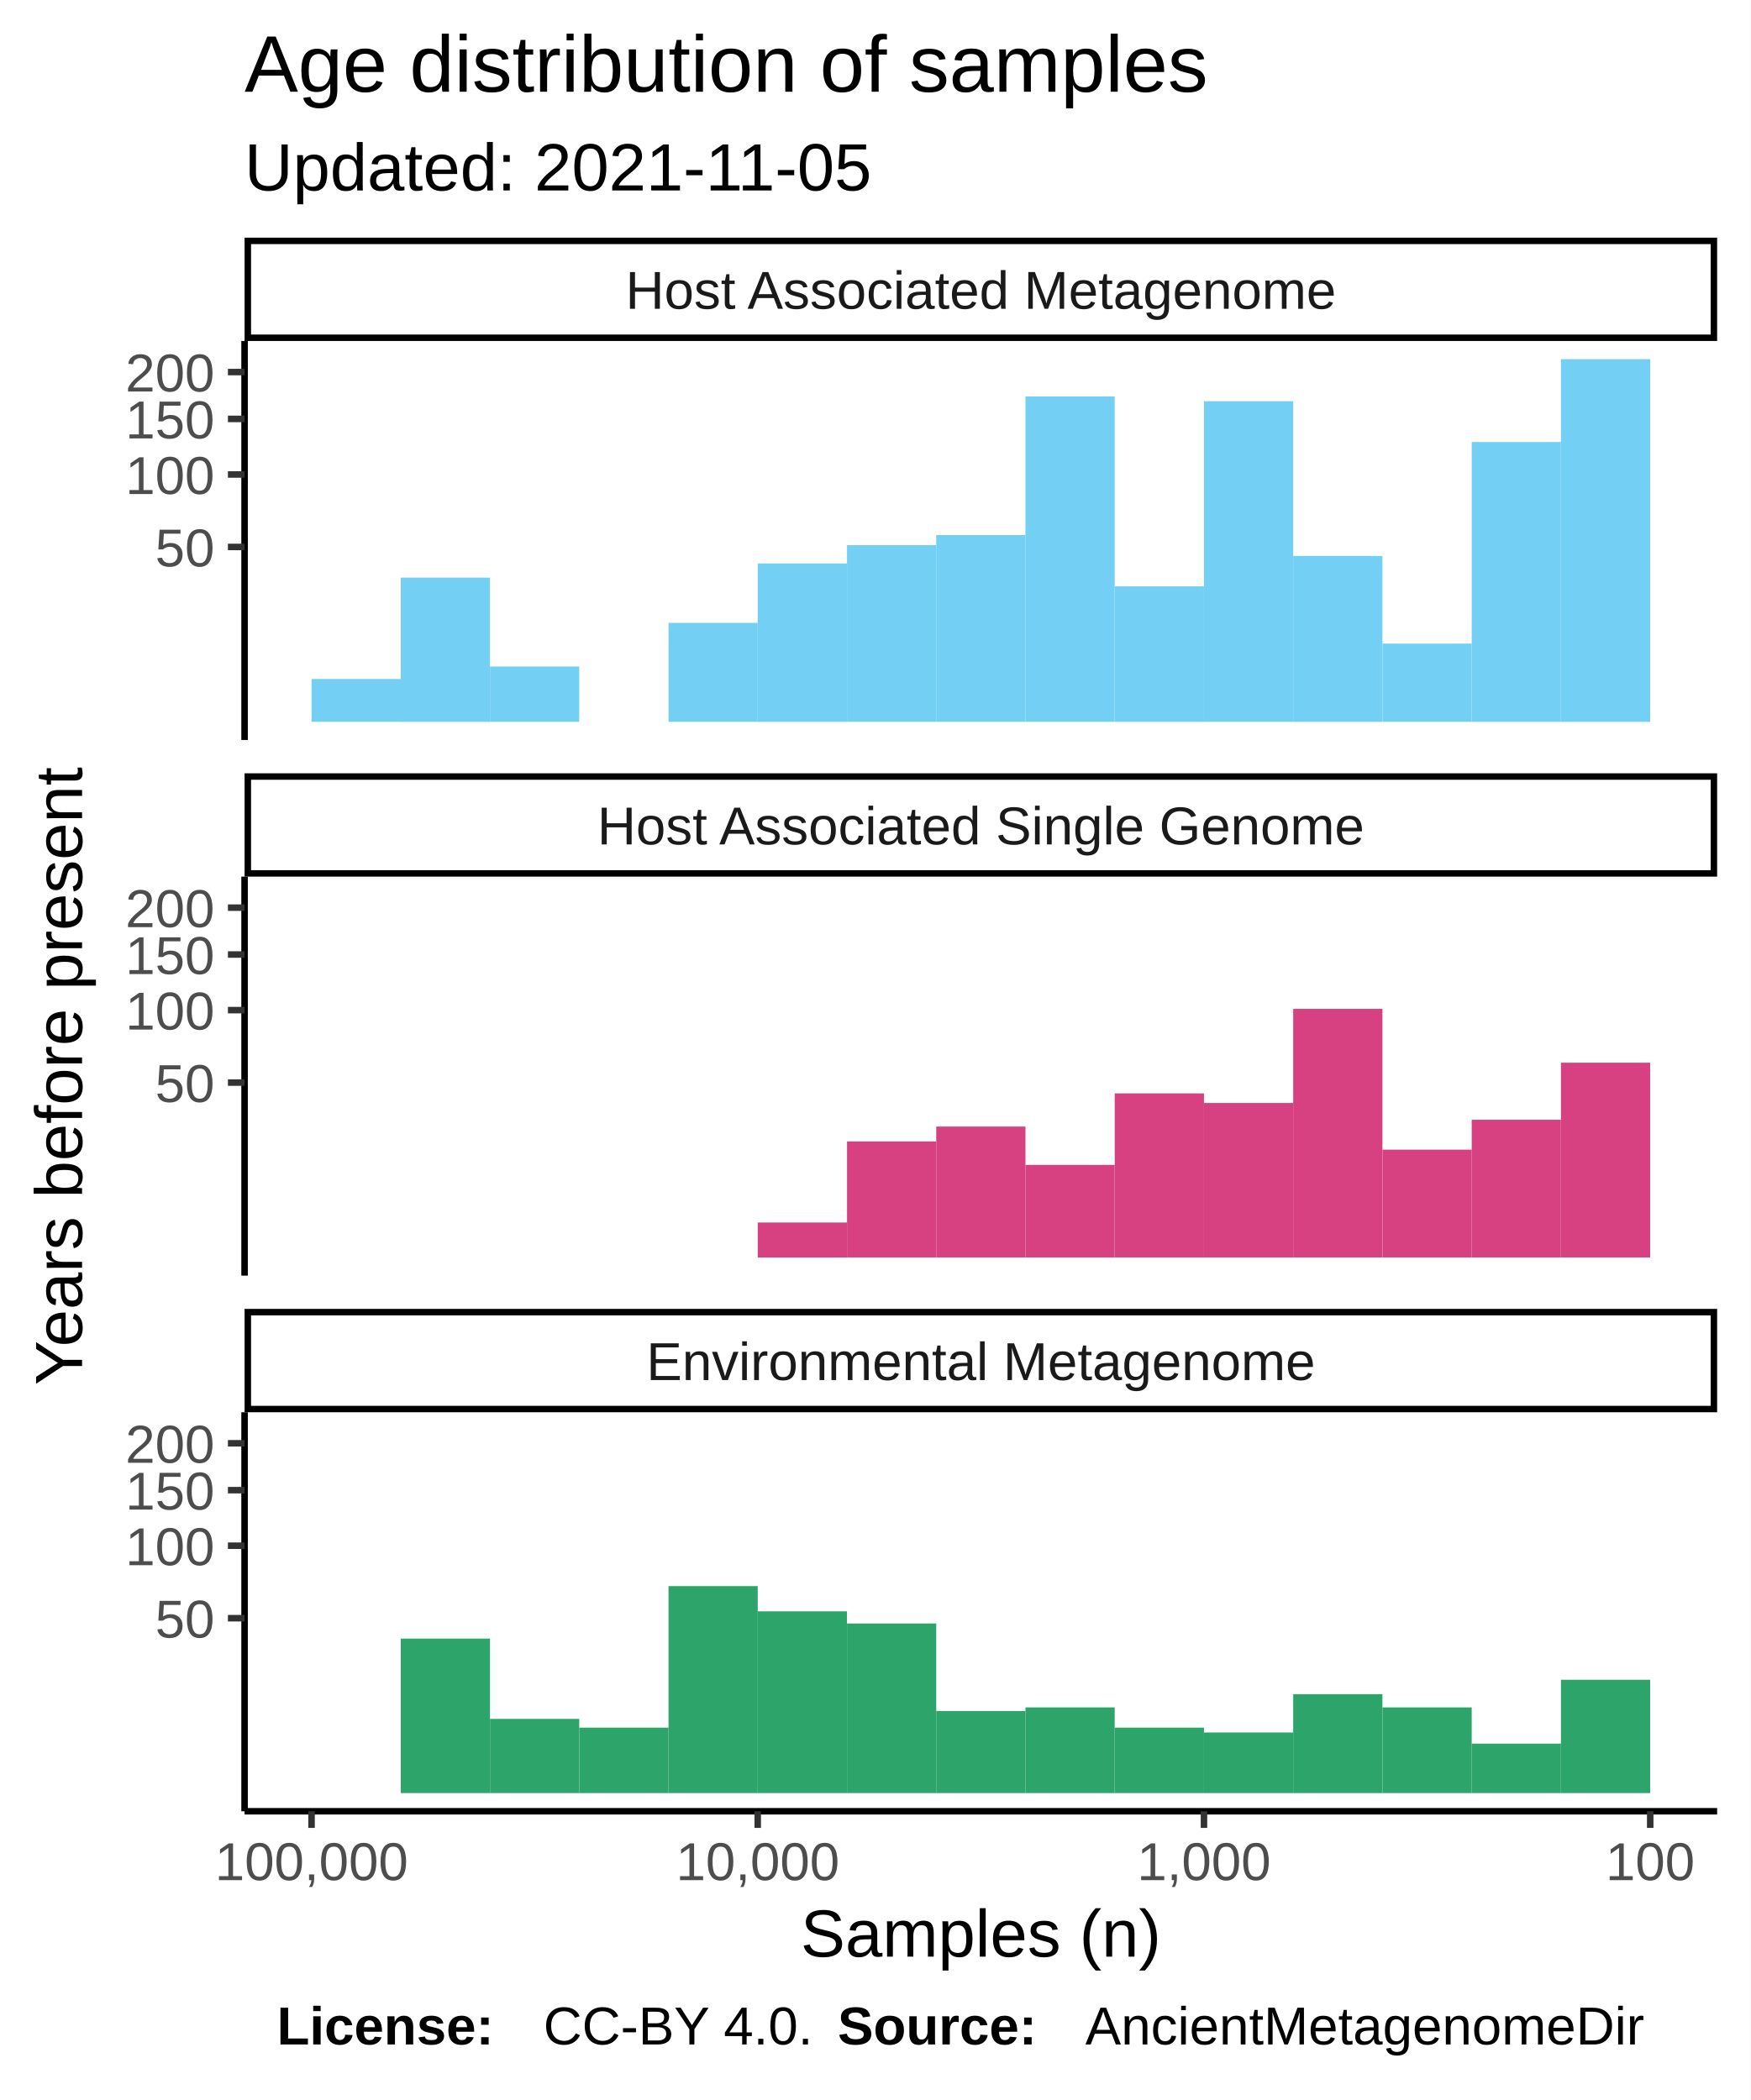
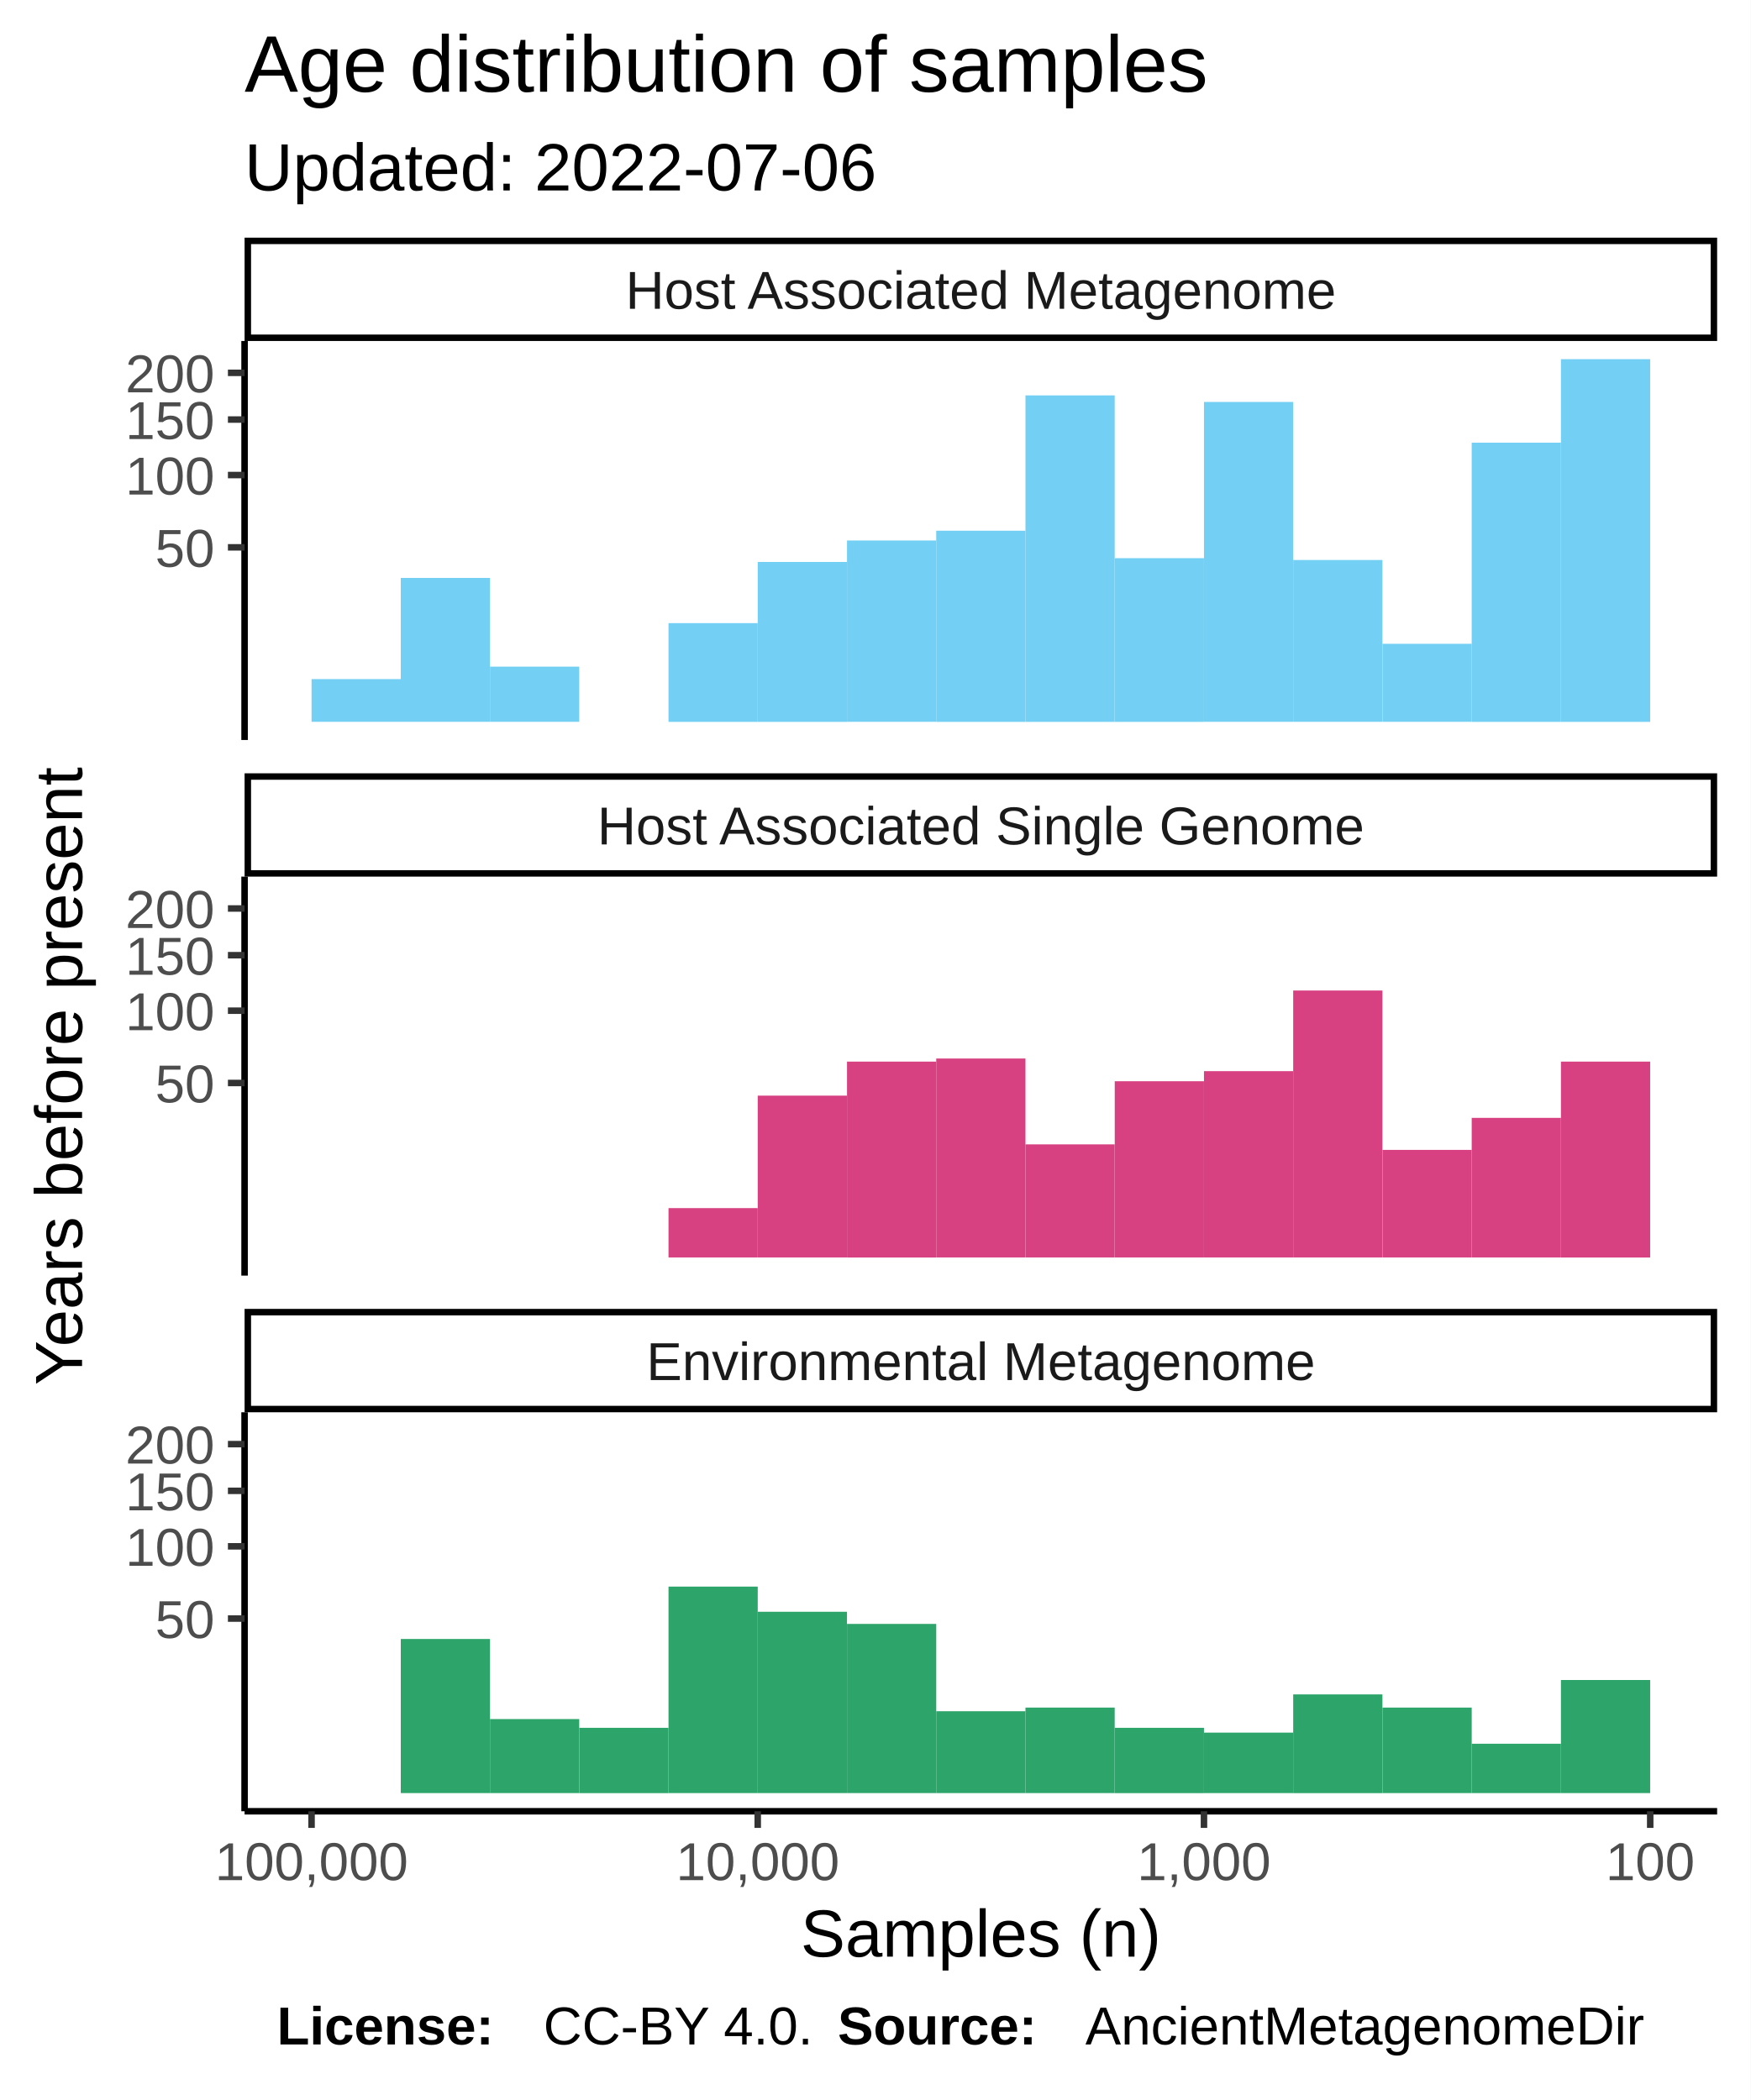
<svg xmlns="http://www.w3.org/2000/svg" class="svglite" width="288.00pt" height="345.60pt" viewBox="0 0 288.00 345.60">
  <defs>
    <style type="text/css">
    .svglite line, .svglite polyline, .svglite polygon, .svglite path, .svglite rect, .svglite circle {
      fill: none;
      stroke: #000000;
      stroke-linecap: round;
      stroke-linejoin: round;
      stroke-miterlimit: 10.00;
+     }
+     .svglite text {
+       white-space: pre;
    }
  </style>
  </defs>
  <rect width="100%" height="100%" style="stroke: none; fill: #FFFFFF;" />
  <defs>
    <clipPath id="cpMC4wMHwyODguMDB8MC4wMHwzNDUuNjA=">
      <rect x="0.00" y="0.00" width="288.00" height="345.60" />
    </clipPath>
  </defs>
  <g clip-path="url(#cpMC4wMHwyODguMDB8MC4wMHwzNDUuNjA=)">
    <rect x="0.00" y="0.00" width="288.00" height="345.60" style="stroke-width: 1.07; stroke: #FFFFFF; fill: #FFFFFF;" />
  </g>
  <defs>
    <clipPath id="cpNDAuMjR8MjgyLjUyfDU2LjEyfDEyMS43OA==">
      <rect x="40.24" y="56.12" width="242.28" height="65.66" />
    </clipPath>
  </defs>
  <g clip-path="url(#cpNDAuMjR8MjgyLjUyfDU2LjEyfDEyMS43OA==)">
    <rect x="40.24" y="56.12" width="242.28" height="65.66" style="stroke-width: 1.07; stroke: none; fill: #FFFFFF;" />
    <rect x="256.82" y="59.11" width="14.68" height="59.69" style="stroke-width: 1.07; stroke: none; stroke-linecap: square; stroke-linejoin: miter; fill: #73CFF3;" />
-     <rect x="242.14" y="72.74" width="14.68" height="46.06" style="stroke-width: 1.07; stroke: none; stroke-linecap: square; stroke-linejoin: miter; fill: #73CFF3;" />
-     <rect x="227.46" y="105.92" width="14.68" height="12.87" style="stroke-width: 1.07; stroke: none; stroke-linecap: square; stroke-linejoin: miter; fill: #73CFF3;" />
-     <rect x="212.77" y="91.49" width="14.68" height="27.31" style="stroke-width: 1.07; stroke: none; stroke-linecap: square; stroke-linejoin: miter; fill: #73CFF3;" />
-     <rect x="198.09" y="66.03" width="14.68" height="52.76" style="stroke-width: 1.07; stroke: none; stroke-linecap: square; stroke-linejoin: miter; fill: #73CFF3;" />
-     <rect x="183.41" y="96.50" width="14.68" height="22.30" style="stroke-width: 1.07; stroke: none; stroke-linecap: square; stroke-linejoin: miter; fill: #73CFF3;" />
-     <rect x="168.72" y="65.25" width="14.68" height="53.54" style="stroke-width: 1.07; stroke: none; stroke-linecap: square; stroke-linejoin: miter; fill: #73CFF3;" />
-     <rect x="154.04" y="88.06" width="14.68" height="30.73" style="stroke-width: 1.07; stroke: none; stroke-linecap: square; stroke-linejoin: miter; fill: #73CFF3;" />
-     <rect x="139.36" y="89.72" width="14.68" height="29.07" style="stroke-width: 1.07; stroke: none; stroke-linecap: square; stroke-linejoin: miter; fill: #73CFF3;" />
-     <rect x="124.67" y="92.73" width="14.68" height="26.07" style="stroke-width: 1.07; stroke: none; stroke-linecap: square; stroke-linejoin: miter; fill: #73CFF3;" />
-     <rect x="109.99" y="102.51" width="14.68" height="16.28" style="stroke-width: 1.07; stroke: none; stroke-linecap: square; stroke-linejoin: miter; fill: #73CFF3;" />
+     <rect x="242.14" y="72.85" width="14.68" height="45.95" style="stroke-width: 1.07; stroke: none; stroke-linecap: square; stroke-linejoin: miter; fill: #73CFF3;" />
+     <rect x="227.46" y="105.95" width="14.68" height="12.84" style="stroke-width: 1.07; stroke: none; stroke-linecap: square; stroke-linejoin: miter; fill: #73CFF3;" />
+     <rect x="212.77" y="92.16" width="14.68" height="26.63" style="stroke-width: 1.07; stroke: none; stroke-linecap: square; stroke-linejoin: miter; fill: #73CFF3;" />
+     <rect x="198.09" y="66.15" width="14.68" height="52.64" style="stroke-width: 1.07; stroke: none; stroke-linecap: square; stroke-linejoin: miter; fill: #73CFF3;" />
+     <rect x="183.41" y="91.86" width="14.68" height="26.94" style="stroke-width: 1.07; stroke: none; stroke-linecap: square; stroke-linejoin: miter; fill: #73CFF3;" />
+     <rect x="168.72" y="65.07" width="14.68" height="53.73" style="stroke-width: 1.07; stroke: none; stroke-linecap: square; stroke-linejoin: miter; fill: #73CFF3;" />
+     <rect x="154.04" y="87.34" width="14.68" height="31.46" style="stroke-width: 1.07; stroke: none; stroke-linecap: square; stroke-linejoin: miter; fill: #73CFF3;" />
+     <rect x="139.36" y="88.95" width="14.68" height="29.84" style="stroke-width: 1.07; stroke: none; stroke-linecap: square; stroke-linejoin: miter; fill: #73CFF3;" />
+     <rect x="124.67" y="92.48" width="14.68" height="26.32" style="stroke-width: 1.07; stroke: none; stroke-linecap: square; stroke-linejoin: miter; fill: #73CFF3;" />
+     <rect x="109.99" y="102.55" width="14.68" height="16.25" style="stroke-width: 1.07; stroke: none; stroke-linecap: square; stroke-linejoin: miter; fill: #73CFF3;" />
    <rect x="95.31" y="118.80" width="14.68" height="0.00" style="stroke-width: 1.07; stroke: none; stroke-linecap: square; stroke-linejoin: miter; fill: #73CFF3;" />
-     <rect x="80.62" y="109.69" width="14.68" height="9.10" style="stroke-width: 1.07; stroke: none; stroke-linecap: square; stroke-linejoin: miter; fill: #73CFF3;" />
-     <rect x="65.94" y="95.06" width="14.68" height="23.74" style="stroke-width: 1.07; stroke: none; stroke-linecap: square; stroke-linejoin: miter; fill: #73CFF3;" />
-     <rect x="51.26" y="111.74" width="14.68" height="7.05" style="stroke-width: 1.07; stroke: none; stroke-linecap: square; stroke-linejoin: miter; fill: #73CFF3;" />
+     <rect x="80.62" y="109.71" width="14.68" height="9.08" style="stroke-width: 1.07; stroke: none; stroke-linecap: square; stroke-linejoin: miter; fill: #73CFF3;" />
+     <rect x="65.94" y="95.11" width="14.68" height="23.68" style="stroke-width: 1.07; stroke: none; stroke-linecap: square; stroke-linejoin: miter; fill: #73CFF3;" />
+     <rect x="51.26" y="111.76" width="14.68" height="7.03" style="stroke-width: 1.07; stroke: none; stroke-linecap: square; stroke-linejoin: miter; fill: #73CFF3;" />
  </g>
  <g clip-path="url(#cpMC4wMHwyODguMDB8MC4wMHwzNDUuNjA=)">
</g>
  <defs>
    <clipPath id="cpNDAuMjR8MjgyLjUyfDE0NC4yN3wyMDkuOTM=">
      <rect x="40.24" y="144.27" width="242.28" height="65.66" />
    </clipPath>
  </defs>
  <g clip-path="url(#cpNDAuMjR8MjgyLjUyfDE0NC4yN3wyMDkuOTM=)">
    <rect x="40.24" y="144.27" width="242.28" height="65.66" style="stroke-width: 1.07; stroke: none; fill: #FFFFFF;" />
-     <rect x="256.82" y="174.89" width="14.68" height="32.05" style="stroke-width: 1.07; stroke: none; stroke-linecap: square; stroke-linejoin: miter; fill: #D74182;" />
-     <rect x="242.14" y="184.28" width="14.68" height="22.66" style="stroke-width: 1.07; stroke: none; stroke-linecap: square; stroke-linejoin: miter; fill: #D74182;" />
-     <rect x="227.46" y="189.20" width="14.68" height="17.74" style="stroke-width: 1.07; stroke: none; stroke-linecap: square; stroke-linejoin: miter; fill: #D74182;" />
-     <rect x="212.77" y="166.03" width="14.68" height="40.91" style="stroke-width: 1.07; stroke: none; stroke-linecap: square; stroke-linejoin: miter; fill: #D74182;" />
-     <rect x="198.09" y="181.52" width="14.68" height="25.42" style="stroke-width: 1.07; stroke: none; stroke-linecap: square; stroke-linejoin: miter; fill: #D74182;" />
-     <rect x="183.41" y="179.94" width="14.68" height="27.00" style="stroke-width: 1.07; stroke: none; stroke-linecap: square; stroke-linejoin: miter; fill: #D74182;" />
-     <rect x="168.72" y="191.71" width="14.68" height="15.23" style="stroke-width: 1.07; stroke: none; stroke-linecap: square; stroke-linejoin: miter; fill: #D74182;" />
-     <rect x="154.04" y="185.40" width="14.68" height="21.54" style="stroke-width: 1.07; stroke: none; stroke-linecap: square; stroke-linejoin: miter; fill: #D74182;" />
-     <rect x="139.36" y="187.85" width="14.68" height="19.09" style="stroke-width: 1.07; stroke: none; stroke-linecap: square; stroke-linejoin: miter; fill: #D74182;" />
-     <rect x="124.67" y="201.19" width="14.68" height="5.76" style="stroke-width: 1.07; stroke: none; stroke-linecap: square; stroke-linejoin: miter; fill: #D74182;" />
+     <rect x="256.82" y="174.71" width="14.68" height="32.24" style="stroke-width: 1.07; stroke: none; stroke-linecap: square; stroke-linejoin: miter; fill: #D74182;" />
+     <rect x="242.14" y="183.97" width="14.68" height="22.97" style="stroke-width: 1.07; stroke: none; stroke-linecap: square; stroke-linejoin: miter; fill: #D74182;" />
+     <rect x="227.46" y="189.24" width="14.68" height="17.70" style="stroke-width: 1.07; stroke: none; stroke-linecap: square; stroke-linejoin: miter; fill: #D74182;" />
+     <rect x="212.77" y="163.01" width="14.68" height="43.93" style="stroke-width: 1.07; stroke: none; stroke-linecap: square; stroke-linejoin: miter; fill: #D74182;" />
+     <rect x="198.09" y="176.28" width="14.68" height="30.66" style="stroke-width: 1.07; stroke: none; stroke-linecap: square; stroke-linejoin: miter; fill: #D74182;" />
+     <rect x="183.41" y="177.94" width="14.68" height="29.00" style="stroke-width: 1.07; stroke: none; stroke-linecap: square; stroke-linejoin: miter; fill: #D74182;" />
+     <rect x="168.72" y="188.33" width="14.68" height="18.61" style="stroke-width: 1.07; stroke: none; stroke-linecap: square; stroke-linejoin: miter; fill: #D74182;" />
+     <rect x="154.04" y="174.20" width="14.68" height="32.74" style="stroke-width: 1.07; stroke: none; stroke-linecap: square; stroke-linejoin: miter; fill: #D74182;" />
+     <rect x="139.36" y="174.71" width="14.68" height="32.24" style="stroke-width: 1.07; stroke: none; stroke-linecap: square; stroke-linejoin: miter; fill: #D74182;" />
+     <rect x="124.67" y="180.31" width="14.68" height="26.63" style="stroke-width: 1.07; stroke: none; stroke-linecap: square; stroke-linejoin: miter; fill: #D74182;" />
+     <rect x="109.99" y="198.82" width="14.68" height="8.12" style="stroke-width: 1.07; stroke: none; stroke-linecap: square; stroke-linejoin: miter; fill: #D74182;" />
  </g>
  <g clip-path="url(#cpMC4wMHwyODguMDB8MC4wMHwzNDUuNjA=)">
</g>
  <defs>
    <clipPath id="cpNDAuMjR8MjgyLjUyfDIzMi40MnwyOTguMDg=">
      <rect x="40.24" y="232.42" width="242.28" height="65.66" />
    </clipPath>
  </defs>
  <g clip-path="url(#cpNDAuMjR8MjgyLjUyfDIzMi40MnwyOTguMDg=)">
    <rect x="40.24" y="232.42" width="242.28" height="65.66" style="stroke-width: 1.07; stroke: none; fill: #FFFFFF;" />
-     <rect x="256.82" y="276.44" width="14.68" height="18.65" style="stroke-width: 1.07; stroke: none; stroke-linecap: square; stroke-linejoin: miter; fill: #2DA46A;" />
-     <rect x="242.14" y="286.95" width="14.68" height="8.14" style="stroke-width: 1.07; stroke: none; stroke-linecap: square; stroke-linejoin: miter; fill: #2DA46A;" />
-     <rect x="227.46" y="280.99" width="14.68" height="14.10" style="stroke-width: 1.07; stroke: none; stroke-linecap: square; stroke-linejoin: miter; fill: #2DA46A;" />
-     <rect x="212.77" y="278.81" width="14.68" height="16.28" style="stroke-width: 1.07; stroke: none; stroke-linecap: square; stroke-linejoin: miter; fill: #2DA46A;" />
-     <rect x="198.09" y="285.12" width="14.68" height="9.97" style="stroke-width: 1.07; stroke: none; stroke-linecap: square; stroke-linejoin: miter; fill: #2DA46A;" />
-     <rect x="183.41" y="284.32" width="14.68" height="10.77" style="stroke-width: 1.07; stroke: none; stroke-linecap: square; stroke-linejoin: miter; fill: #2DA46A;" />
-     <rect x="168.72" y="280.99" width="14.68" height="14.10" style="stroke-width: 1.07; stroke: none; stroke-linecap: square; stroke-linejoin: miter; fill: #2DA46A;" />
-     <rect x="154.04" y="281.59" width="14.68" height="13.50" style="stroke-width: 1.07; stroke: none; stroke-linecap: square; stroke-linejoin: miter; fill: #2DA46A;" />
-     <rect x="139.36" y="267.18" width="14.68" height="27.91" style="stroke-width: 1.07; stroke: none; stroke-linecap: square; stroke-linejoin: miter; fill: #2DA46A;" />
-     <rect x="124.67" y="265.18" width="14.68" height="29.91" style="stroke-width: 1.07; stroke: none; stroke-linecap: square; stroke-linejoin: miter; fill: #2DA46A;" />
-     <rect x="109.99" y="261.03" width="14.68" height="34.06" style="stroke-width: 1.07; stroke: none; stroke-linecap: square; stroke-linejoin: miter; fill: #2DA46A;" />
-     <rect x="95.31" y="284.32" width="14.68" height="10.77" style="stroke-width: 1.07; stroke: none; stroke-linecap: square; stroke-linejoin: miter; fill: #2DA46A;" />
-     <rect x="80.62" y="282.88" width="14.68" height="12.21" style="stroke-width: 1.07; stroke: none; stroke-linecap: square; stroke-linejoin: miter; fill: #2DA46A;" />
-     <rect x="65.94" y="269.67" width="14.68" height="25.42" style="stroke-width: 1.07; stroke: none; stroke-linecap: square; stroke-linejoin: miter; fill: #2DA46A;" />
+     <rect x="256.82" y="276.48" width="14.68" height="18.61" style="stroke-width: 1.07; stroke: none; stroke-linecap: square; stroke-linejoin: miter; fill: #2DA46A;" />
+     <rect x="242.14" y="286.97" width="14.68" height="8.12" style="stroke-width: 1.07; stroke: none; stroke-linecap: square; stroke-linejoin: miter; fill: #2DA46A;" />
+     <rect x="227.46" y="281.02" width="14.68" height="14.07" style="stroke-width: 1.07; stroke: none; stroke-linecap: square; stroke-linejoin: miter; fill: #2DA46A;" />
+     <rect x="212.77" y="278.85" width="14.68" height="16.25" style="stroke-width: 1.07; stroke: none; stroke-linecap: square; stroke-linejoin: miter; fill: #2DA46A;" />
+     <rect x="198.09" y="285.14" width="14.68" height="9.95" style="stroke-width: 1.07; stroke: none; stroke-linecap: square; stroke-linejoin: miter; fill: #2DA46A;" />
+     <rect x="183.41" y="284.35" width="14.68" height="10.75" style="stroke-width: 1.07; stroke: none; stroke-linecap: square; stroke-linejoin: miter; fill: #2DA46A;" />
+     <rect x="168.72" y="281.02" width="14.68" height="14.07" style="stroke-width: 1.07; stroke: none; stroke-linecap: square; stroke-linejoin: miter; fill: #2DA46A;" />
+     <rect x="154.04" y="281.62" width="14.68" height="13.47" style="stroke-width: 1.07; stroke: none; stroke-linecap: square; stroke-linejoin: miter; fill: #2DA46A;" />
+     <rect x="139.36" y="267.25" width="14.68" height="27.84" style="stroke-width: 1.07; stroke: none; stroke-linecap: square; stroke-linejoin: miter; fill: #2DA46A;" />
+     <rect x="124.67" y="265.25" width="14.68" height="29.84" style="stroke-width: 1.07; stroke: none; stroke-linecap: square; stroke-linejoin: miter; fill: #2DA46A;" />
+     <rect x="109.99" y="261.11" width="14.68" height="33.98" style="stroke-width: 1.07; stroke: none; stroke-linecap: square; stroke-linejoin: miter; fill: #2DA46A;" />
+     <rect x="95.31" y="284.35" width="14.68" height="10.75" style="stroke-width: 1.07; stroke: none; stroke-linecap: square; stroke-linejoin: miter; fill: #2DA46A;" />
+     <rect x="80.62" y="282.91" width="14.68" height="12.18" style="stroke-width: 1.07; stroke: none; stroke-linecap: square; stroke-linejoin: miter; fill: #2DA46A;" />
+     <rect x="65.94" y="269.73" width="14.68" height="25.36" style="stroke-width: 1.07; stroke: none; stroke-linecap: square; stroke-linejoin: miter; fill: #2DA46A;" />
    <rect x="51.26" y="295.09" width="14.68" height="0.00" style="stroke-width: 1.07; stroke: none; stroke-linecap: square; stroke-linejoin: miter; fill: #2DA46A;" />
  </g>
  <g clip-path="url(#cpMC4wMHwyODguMDB8MC4wMHwzNDUuNjA=)">
</g>
  <defs>
    <clipPath id="cpNDAuMjR8MjgyLjUyfDIxNS40MXwyMzIuNDI=">
      <rect x="40.24" y="215.41" width="242.28" height="17.01" />
    </clipPath>
  </defs>
  <g clip-path="url(#cpNDAuMjR8MjgyLjUyfDIxNS40MXwyMzIuNDI=)">
    <rect x="40.24" y="215.41" width="242.28" height="17.01" style="stroke-width: 2.13; fill: #FFFFFF;" />
-     <text x="161.38" y="227.12" text-anchor="middle" style="font-size: 8.80px; fill: #1A1A1A; font-family: Liberation Sans;" textLength="124.59px" lengthAdjust="spacingAndGlyphs">Environmental Metagenome</text>
+     <text x="161.38" y="227.12" text-anchor="middle" style="font-size: 8.80px;fill: #1A1A1A; font-family: &quot;Arial&quot;;" textLength="124.59px" lengthAdjust="spacingAndGlyphs">Environmental Metagenome</text>
  </g>
  <g clip-path="url(#cpMC4wMHwyODguMDB8MC4wMHwzNDUuNjA=)">
</g>
  <defs>
    <clipPath id="cpNDAuMjR8MjgyLjUyfDEyNy4yNnwxNDQuMjc=">
      <rect x="40.24" y="127.26" width="242.28" height="17.01" />
    </clipPath>
  </defs>
  <g clip-path="url(#cpNDAuMjR8MjgyLjUyfDEyNy4yNnwxNDQuMjc=)">
    <rect x="40.24" y="127.26" width="242.28" height="17.01" style="stroke-width: 2.13; fill: #FFFFFF;" />
-     <text x="161.38" y="138.97" text-anchor="middle" style="font-size: 8.80px; fill: #1A1A1A; font-family: Liberation Sans;" textLength="140.36px" lengthAdjust="spacingAndGlyphs">Host Associated Single Genome</text>
+     <text x="161.38" y="138.97" text-anchor="middle" style="font-size: 8.80px;fill: #1A1A1A; font-family: &quot;Arial&quot;;" textLength="140.36px" lengthAdjust="spacingAndGlyphs">Host Associated Single Genome</text>
  </g>
  <g clip-path="url(#cpMC4wMHwyODguMDB8MC4wMHwzNDUuNjA=)">
</g>
  <defs>
    <clipPath id="cpNDAuMjR8MjgyLjUyfDM5LjExfDU2LjEy">
      <rect x="40.24" y="39.11" width="242.28" height="17.01" />
    </clipPath>
  </defs>
  <g clip-path="url(#cpNDAuMjR8MjgyLjUyfDM5LjExfDU2LjEy)">
    <rect x="40.24" y="39.11" width="242.28" height="17.01" style="stroke-width: 2.13; fill: #FFFFFF;" />
-     <text x="161.38" y="50.82" text-anchor="middle" style="font-size: 8.80px; fill: #1A1A1A; font-family: Liberation Sans;" textLength="131.12px" lengthAdjust="spacingAndGlyphs">Host Associated Metagenome</text>
+     <text x="161.38" y="50.82" text-anchor="middle" style="font-size: 8.80px;fill: #1A1A1A; font-family: &quot;Arial&quot;;" textLength="131.12px" lengthAdjust="spacingAndGlyphs">Host Associated Metagenome</text>
  </g>
  <g clip-path="url(#cpMC4wMHwyODguMDB8MC4wMHwzNDUuNjA=)">
    <polyline points="40.24,298.08 282.52,298.08 " style="stroke-width: 1.07; stroke-linecap: butt;" />
    <polyline points="271.51,300.82 271.51,298.08 " style="stroke-width: 1.07; stroke: #333333; stroke-linecap: butt;" />
    <polyline points="198.09,300.82 198.09,298.08 " style="stroke-width: 1.07; stroke: #333333; stroke-linecap: butt;" />
    <polyline points="124.67,300.82 124.67,298.08 " style="stroke-width: 1.07; stroke: #333333; stroke-linecap: butt;" />
    <polyline points="51.26,300.82 51.26,298.08 " style="stroke-width: 1.07; stroke: #333333; stroke-linecap: butt;" />
-     <text x="271.51" y="309.42" text-anchor="middle" style="font-size: 8.80px; fill: #4D4D4D; font-family: Liberation Sans;" textLength="16.78px" lengthAdjust="spacingAndGlyphs">100</text>
-     <text x="198.09" y="309.42" text-anchor="middle" style="font-size: 8.80px; fill: #4D4D4D; font-family: Liberation Sans;" textLength="25.17px" lengthAdjust="spacingAndGlyphs">1,000</text>
-     <text x="124.67" y="309.42" text-anchor="middle" style="font-size: 8.80px; fill: #4D4D4D; font-family: Liberation Sans;" textLength="30.77px" lengthAdjust="spacingAndGlyphs">10,000</text>
-     <text x="51.26" y="309.42" text-anchor="middle" style="font-size: 8.80px; fill: #4D4D4D; font-family: Liberation Sans;" textLength="36.36px" lengthAdjust="spacingAndGlyphs">100,000</text>
+     <text x="271.51" y="309.42" text-anchor="middle" style="font-size: 8.80px;fill: #4D4D4D; font-family: &quot;Arial&quot;;" textLength="16.78px" lengthAdjust="spacingAndGlyphs">100</text>
+     <text x="198.09" y="309.42" text-anchor="middle" style="font-size: 8.80px;fill: #4D4D4D; font-family: &quot;Arial&quot;;" textLength="25.17px" lengthAdjust="spacingAndGlyphs">1,000</text>
+     <text x="124.67" y="309.42" text-anchor="middle" style="font-size: 8.80px;fill: #4D4D4D; font-family: &quot;Arial&quot;;" textLength="30.77px" lengthAdjust="spacingAndGlyphs">10,000</text>
+     <text x="51.26" y="309.42" text-anchor="middle" style="font-size: 8.80px;fill: #4D4D4D; font-family: &quot;Arial&quot;;" textLength="36.36px" lengthAdjust="spacingAndGlyphs">100,000</text>
    <polyline points="40.24,121.78 40.24,56.12 " style="stroke-width: 1.07; stroke-linecap: butt;" />
-     <text x="35.31" y="93.22" text-anchor="end" style="font-size: 8.80px; fill: #4D4D4D; font-family: Liberation Sans;" textLength="11.19px" lengthAdjust="spacingAndGlyphs">50</text>
-     <text x="35.31" y="81.30" text-anchor="end" style="font-size: 8.80px; fill: #4D4D4D; font-family: Liberation Sans;" textLength="16.78px" lengthAdjust="spacingAndGlyphs">100</text>
-     <text x="35.31" y="72.15" text-anchor="end" style="font-size: 8.80px; fill: #4D4D4D; font-family: Liberation Sans;" textLength="16.78px" lengthAdjust="spacingAndGlyphs">150</text>
-     <text x="35.31" y="64.43" text-anchor="end" style="font-size: 8.80px; fill: #4D4D4D; font-family: Liberation Sans;" textLength="16.78px" lengthAdjust="spacingAndGlyphs">200</text>
-     <polyline points="37.50,90.01 40.24,90.01 " style="stroke-width: 1.07; stroke: #333333; stroke-linecap: butt;" />
-     <polyline points="37.50,78.09 40.24,78.09 " style="stroke-width: 1.07; stroke: #333333; stroke-linecap: butt;" />
-     <polyline points="37.50,68.94 40.24,68.94 " style="stroke-width: 1.07; stroke: #333333; stroke-linecap: butt;" />
-     <polyline points="37.50,61.23 40.24,61.23 " style="stroke-width: 1.07; stroke: #333333; stroke-linecap: butt;" />
+     <text x="35.31" y="93.29" text-anchor="end" style="font-size: 8.80px;fill: #4D4D4D; font-family: &quot;Arial&quot;;" textLength="11.19px" lengthAdjust="spacingAndGlyphs">50</text>
+     <text x="35.31" y="81.39" text-anchor="end" style="font-size: 8.80px;fill: #4D4D4D; font-family: &quot;Arial&quot;;" textLength="16.78px" lengthAdjust="spacingAndGlyphs">100</text>
+     <text x="35.31" y="72.26" text-anchor="end" style="font-size: 8.80px;fill: #4D4D4D; font-family: &quot;Arial&quot;;" textLength="16.78px" lengthAdjust="spacingAndGlyphs">150</text>
+     <text x="35.31" y="64.57" text-anchor="end" style="font-size: 8.80px;fill: #4D4D4D; font-family: &quot;Arial&quot;;" textLength="16.78px" lengthAdjust="spacingAndGlyphs">200</text>
+     <polyline points="37.50,90.08 40.24,90.08 " style="stroke-width: 1.07; stroke: #333333; stroke-linecap: butt;" />
+     <polyline points="37.50,78.18 40.24,78.18 " style="stroke-width: 1.07; stroke: #333333; stroke-linecap: butt;" />
+     <polyline points="37.50,69.05 40.24,69.05 " style="stroke-width: 1.07; stroke: #333333; stroke-linecap: butt;" />
+     <polyline points="37.50,61.36 40.24,61.36 " style="stroke-width: 1.07; stroke: #333333; stroke-linecap: butt;" />
    <polyline points="40.24,209.93 40.24,144.27 " style="stroke-width: 1.07; stroke-linecap: butt;" />
-     <text x="35.31" y="181.37" text-anchor="end" style="font-size: 8.80px; fill: #4D4D4D; font-family: Liberation Sans;" textLength="11.19px" lengthAdjust="spacingAndGlyphs">50</text>
-     <text x="35.31" y="169.44" text-anchor="end" style="font-size: 8.80px; fill: #4D4D4D; font-family: Liberation Sans;" textLength="16.78px" lengthAdjust="spacingAndGlyphs">100</text>
-     <text x="35.31" y="160.30" text-anchor="end" style="font-size: 8.80px; fill: #4D4D4D; font-family: Liberation Sans;" textLength="16.78px" lengthAdjust="spacingAndGlyphs">150</text>
-     <text x="35.31" y="152.58" text-anchor="end" style="font-size: 8.80px; fill: #4D4D4D; font-family: Liberation Sans;" textLength="16.78px" lengthAdjust="spacingAndGlyphs">200</text>
-     <polyline points="37.50,178.16 40.24,178.16 " style="stroke-width: 1.07; stroke: #333333; stroke-linecap: butt;" />
-     <polyline points="37.50,166.24 40.24,166.24 " style="stroke-width: 1.07; stroke: #333333; stroke-linecap: butt;" />
-     <polyline points="37.50,157.09 40.24,157.09 " style="stroke-width: 1.07; stroke: #333333; stroke-linecap: butt;" />
-     <polyline points="37.50,149.37 40.24,149.37 " style="stroke-width: 1.07; stroke: #333333; stroke-linecap: butt;" />
+     <text x="35.31" y="181.43" text-anchor="end" style="font-size: 8.80px;fill: #4D4D4D; font-family: &quot;Arial&quot;;" textLength="11.19px" lengthAdjust="spacingAndGlyphs">50</text>
+     <text x="35.31" y="169.54" text-anchor="end" style="font-size: 8.80px;fill: #4D4D4D; font-family: &quot;Arial&quot;;" textLength="16.78px" lengthAdjust="spacingAndGlyphs">100</text>
+     <text x="35.31" y="160.41" text-anchor="end" style="font-size: 8.80px;fill: #4D4D4D; font-family: &quot;Arial&quot;;" textLength="16.78px" lengthAdjust="spacingAndGlyphs">150</text>
+     <text x="35.31" y="152.72" text-anchor="end" style="font-size: 8.80px;fill: #4D4D4D; font-family: &quot;Arial&quot;;" textLength="16.78px" lengthAdjust="spacingAndGlyphs">200</text>
+     <polyline points="37.50,178.23 40.24,178.23 " style="stroke-width: 1.07; stroke: #333333; stroke-linecap: butt;" />
+     <polyline points="37.50,166.33 40.24,166.33 " style="stroke-width: 1.07; stroke: #333333; stroke-linecap: butt;" />
+     <polyline points="37.50,157.20 40.24,157.20 " style="stroke-width: 1.07; stroke: #333333; stroke-linecap: butt;" />
+     <polyline points="37.50,149.51 40.24,149.51 " style="stroke-width: 1.07; stroke: #333333; stroke-linecap: butt;" />
    <polyline points="40.24,298.08 40.24,232.42 " style="stroke-width: 1.07; stroke-linecap: butt;" />
-     <text x="35.31" y="269.51" text-anchor="end" style="font-size: 8.80px; fill: #4D4D4D; font-family: Liberation Sans;" textLength="11.19px" lengthAdjust="spacingAndGlyphs">50</text>
-     <text x="35.31" y="257.59" text-anchor="end" style="font-size: 8.80px; fill: #4D4D4D; font-family: Liberation Sans;" textLength="16.78px" lengthAdjust="spacingAndGlyphs">100</text>
-     <text x="35.31" y="248.44" text-anchor="end" style="font-size: 8.80px; fill: #4D4D4D; font-family: Liberation Sans;" textLength="16.78px" lengthAdjust="spacingAndGlyphs">150</text>
-     <text x="35.31" y="240.73" text-anchor="end" style="font-size: 8.80px; fill: #4D4D4D; font-family: Liberation Sans;" textLength="16.78px" lengthAdjust="spacingAndGlyphs">200</text>
-     <polyline points="37.50,266.31 40.24,266.31 " style="stroke-width: 1.07; stroke: #333333; stroke-linecap: butt;" />
-     <polyline points="37.50,254.38 40.24,254.38 " style="stroke-width: 1.07; stroke: #333333; stroke-linecap: butt;" />
-     <polyline points="37.50,245.24 40.24,245.24 " style="stroke-width: 1.07; stroke: #333333; stroke-linecap: butt;" />
-     <polyline points="37.50,237.52 40.24,237.52 " style="stroke-width: 1.07; stroke: #333333; stroke-linecap: butt;" />
-     <text x="161.38" y="322.01" text-anchor="middle" style="font-size: 11.00px; font-family: Liberation Sans;" textLength="66.03px" lengthAdjust="spacingAndGlyphs">Samples (n)</text>
-     <text transform="translate(13.50,177.10) rotate(-90)" text-anchor="middle" style="font-size: 11.00px; font-family: Liberation Sans;" textLength="113.23px" lengthAdjust="spacingAndGlyphs">Years before present</text>
-     <text x="40.24" y="31.34" style="font-size: 11.00px; font-family: Liberation Sans;" textLength="117.95px" lengthAdjust="spacingAndGlyphs">Updated: 2021-11-05</text>
-     <text x="40.24" y="15.10" style="font-size: 13.20px; font-family: Liberation Sans;" textLength="180.78px" lengthAdjust="spacingAndGlyphs">Age distribution of samples</text>
-     <text x="45.55" y="336.46" style="font-size: 8.80px; font-weight: bold; font-family: Liberation Sans;" textLength="43.86px" lengthAdjust="spacingAndGlyphs">License: </text>
-     <text x="89.40" y="336.46" style="font-size: 8.80px; font-family: Liberation Sans;" textLength="48.43px" lengthAdjust="spacingAndGlyphs">CC-BY 4.0. </text>
-     <text x="137.83" y="336.46" style="font-size: 8.80px; font-weight: bold; font-family: Liberation Sans;" textLength="40.75px" lengthAdjust="spacingAndGlyphs">Source: </text>
-     <text x="178.58" y="336.46" style="font-size: 8.80px; font-family: Liberation Sans;" textLength="103.94px" lengthAdjust="spacingAndGlyphs">AncientMetagenomeDir</text>
+     <text x="35.31" y="269.58" text-anchor="end" style="font-size: 8.80px;fill: #4D4D4D; font-family: &quot;Arial&quot;;" textLength="11.19px" lengthAdjust="spacingAndGlyphs">50</text>
+     <text x="35.31" y="257.69" text-anchor="end" style="font-size: 8.80px;fill: #4D4D4D; font-family: &quot;Arial&quot;;" textLength="16.78px" lengthAdjust="spacingAndGlyphs">100</text>
+     <text x="35.31" y="248.56" text-anchor="end" style="font-size: 8.80px;fill: #4D4D4D; font-family: &quot;Arial&quot;;" textLength="16.78px" lengthAdjust="spacingAndGlyphs">150</text>
+     <text x="35.31" y="240.86" text-anchor="end" style="font-size: 8.80px;fill: #4D4D4D; font-family: &quot;Arial&quot;;" textLength="16.78px" lengthAdjust="spacingAndGlyphs">200</text>
+     <polyline points="37.50,266.37 40.24,266.37 " style="stroke-width: 1.07; stroke: #333333; stroke-linecap: butt;" />
+     <polyline points="37.50,254.48 40.24,254.48 " style="stroke-width: 1.07; stroke: #333333; stroke-linecap: butt;" />
+     <polyline points="37.50,245.35 40.24,245.35 " style="stroke-width: 1.07; stroke: #333333; stroke-linecap: butt;" />
+     <polyline points="37.50,237.66 40.24,237.66 " style="stroke-width: 1.07; stroke: #333333; stroke-linecap: butt;" />
+     <text x="161.38" y="322.01" text-anchor="middle" style="font-size: 11.00px; font-family: &quot;Arial&quot;;" textLength="66.03px" lengthAdjust="spacingAndGlyphs">Samples (n)</text>
+     <text transform="translate(13.50,177.10) rotate(-90)" text-anchor="middle" style="font-size: 11.00px; font-family: &quot;Arial&quot;;" textLength="113.23px" lengthAdjust="spacingAndGlyphs">Years before present</text>
+     <text x="40.24" y="31.34" style="font-size: 11.00px; font-family: &quot;Arial&quot;;" textLength="117.95px" lengthAdjust="spacingAndGlyphs">Updated: 2022-07-06</text>
+     <text x="40.24" y="15.10" style="font-size: 13.20px; font-family: &quot;Arial&quot;;" textLength="180.78px" lengthAdjust="spacingAndGlyphs">Age distribution of samples</text>
+     <text x="45.55" y="336.46" style="font-size: 8.80px; font-weight: bold; font-family: &quot;Arial&quot;;" textLength="43.86px" lengthAdjust="spacingAndGlyphs">License: </text>
+     <text x="89.40" y="336.46" style="font-size: 8.80px; font-family: &quot;Arial&quot;;" textLength="48.43px" lengthAdjust="spacingAndGlyphs">CC-BY 4.0. </text>
+     <text x="137.83" y="336.46" style="font-size: 8.80px; font-weight: bold; font-family: &quot;Arial&quot;;" textLength="40.75px" lengthAdjust="spacingAndGlyphs">Source: </text>
+     <text x="178.58" y="336.46" style="font-size: 8.80px; font-family: &quot;Arial&quot;;" textLength="103.94px" lengthAdjust="spacingAndGlyphs">AncientMetagenomeDir</text>
  </g>
</svg>
